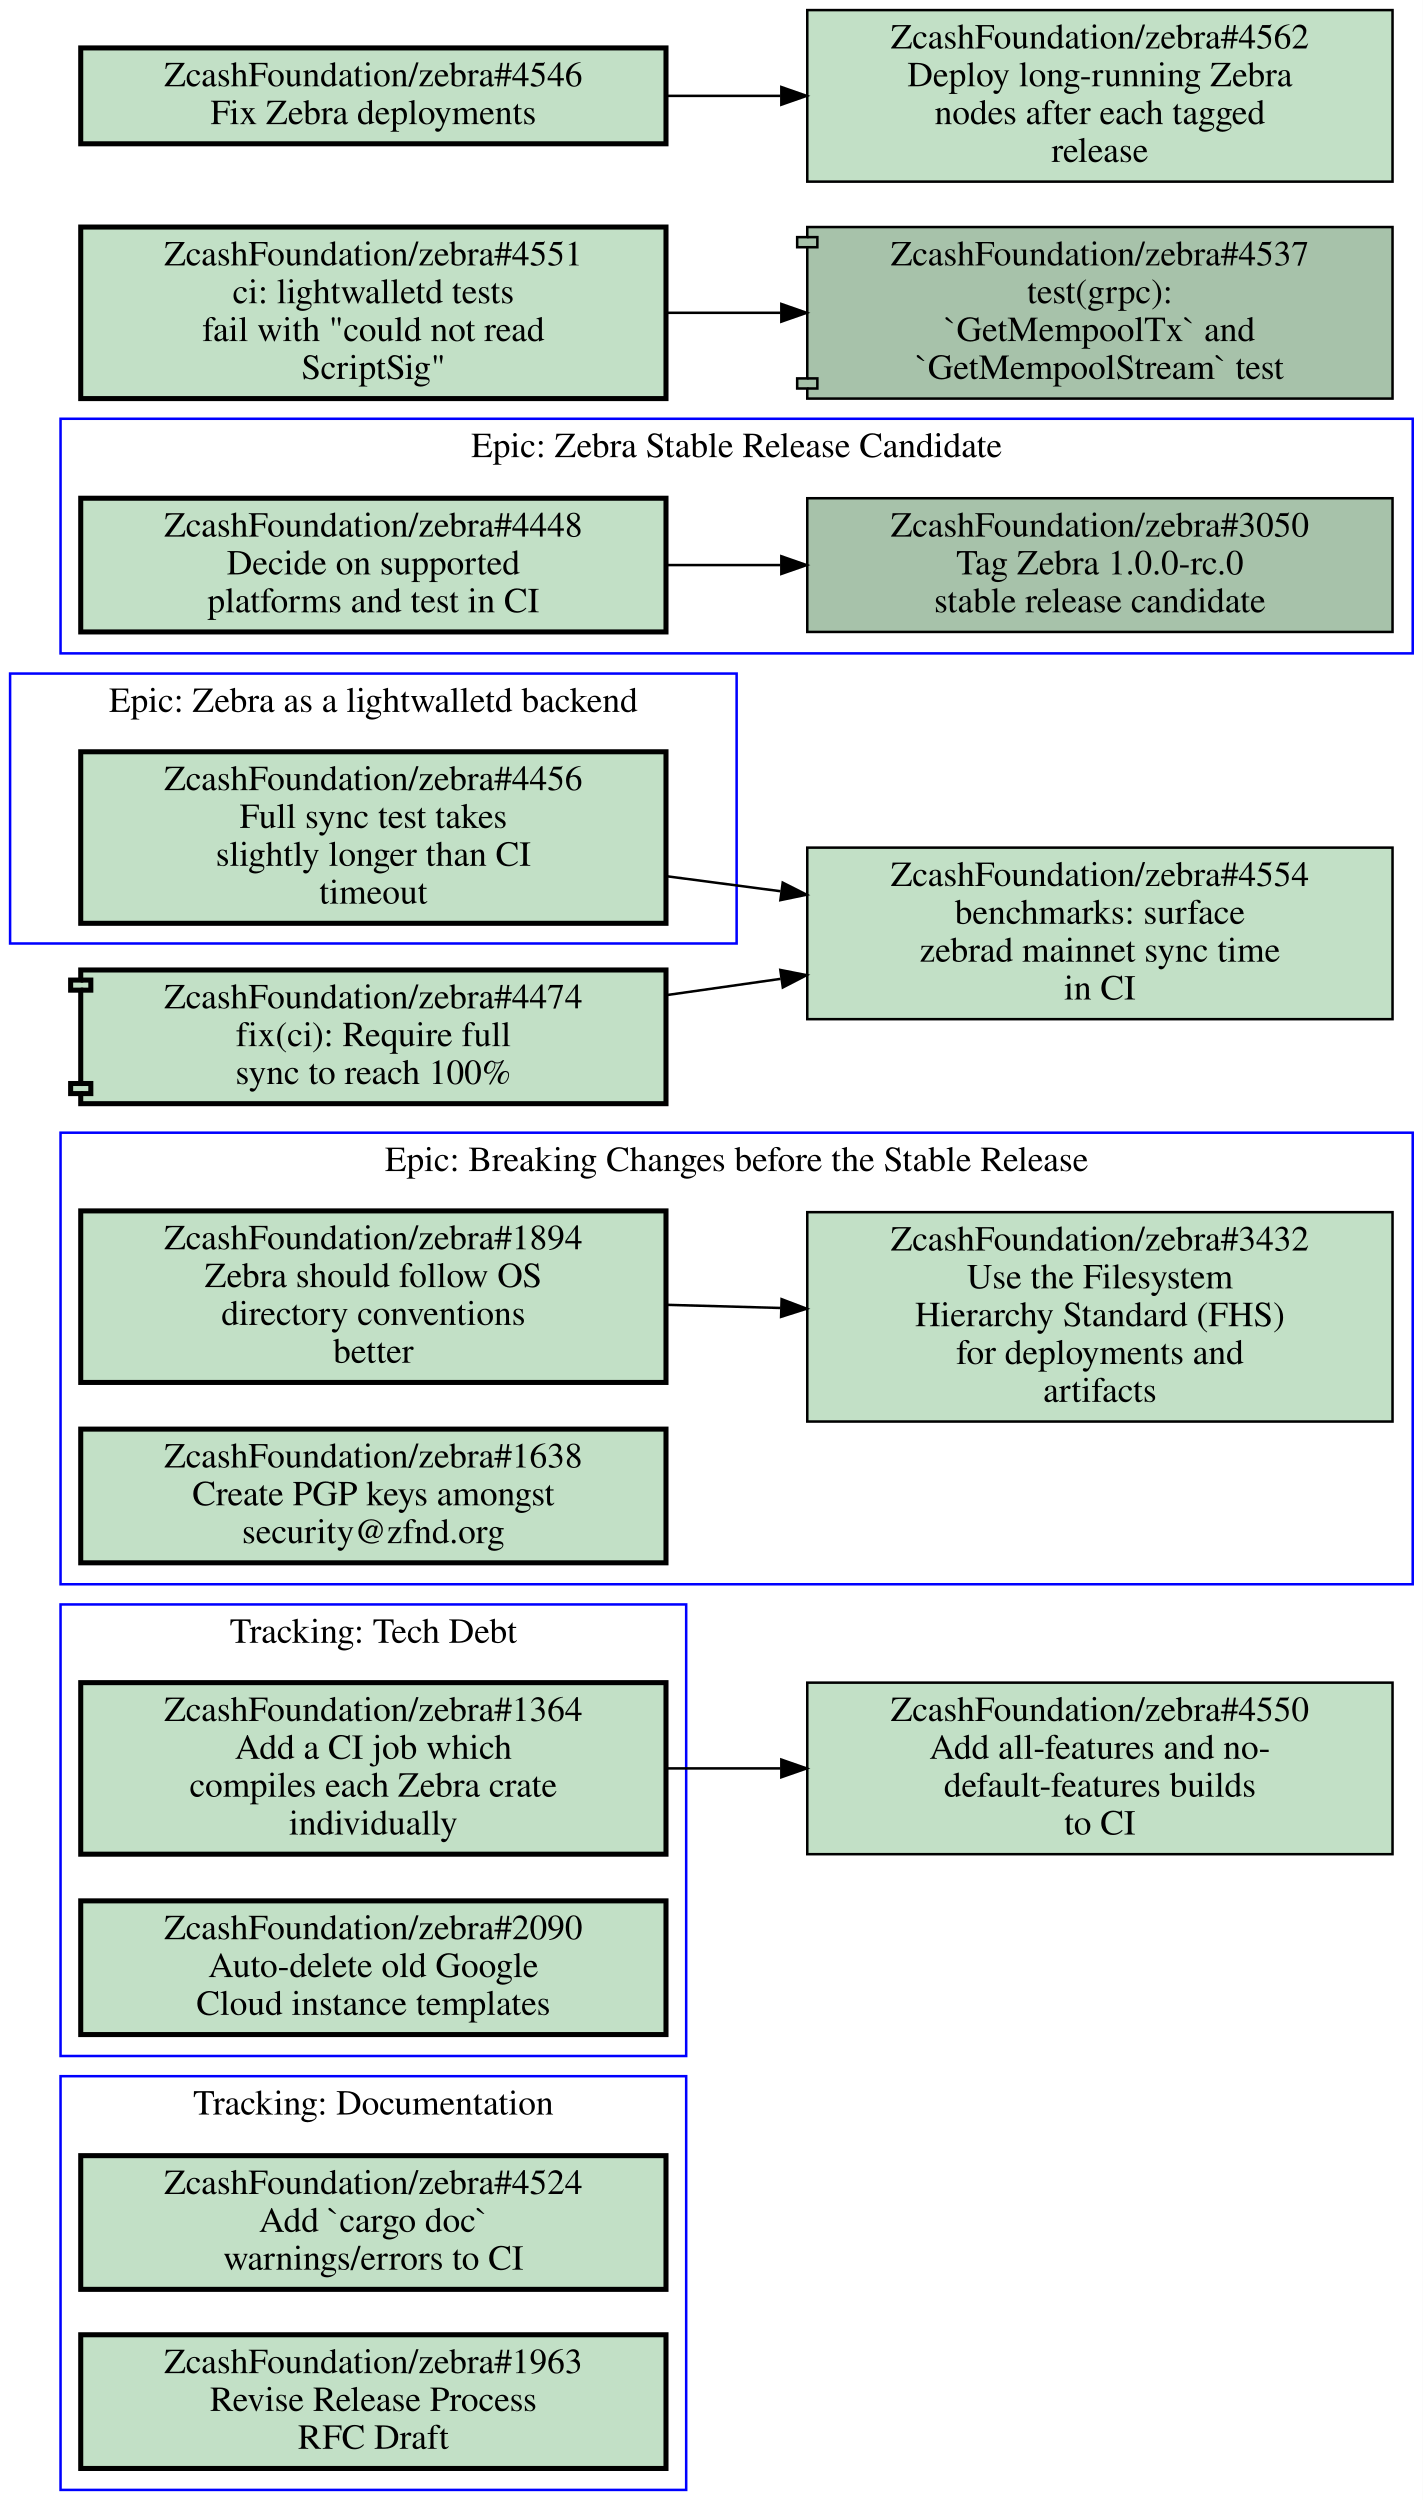
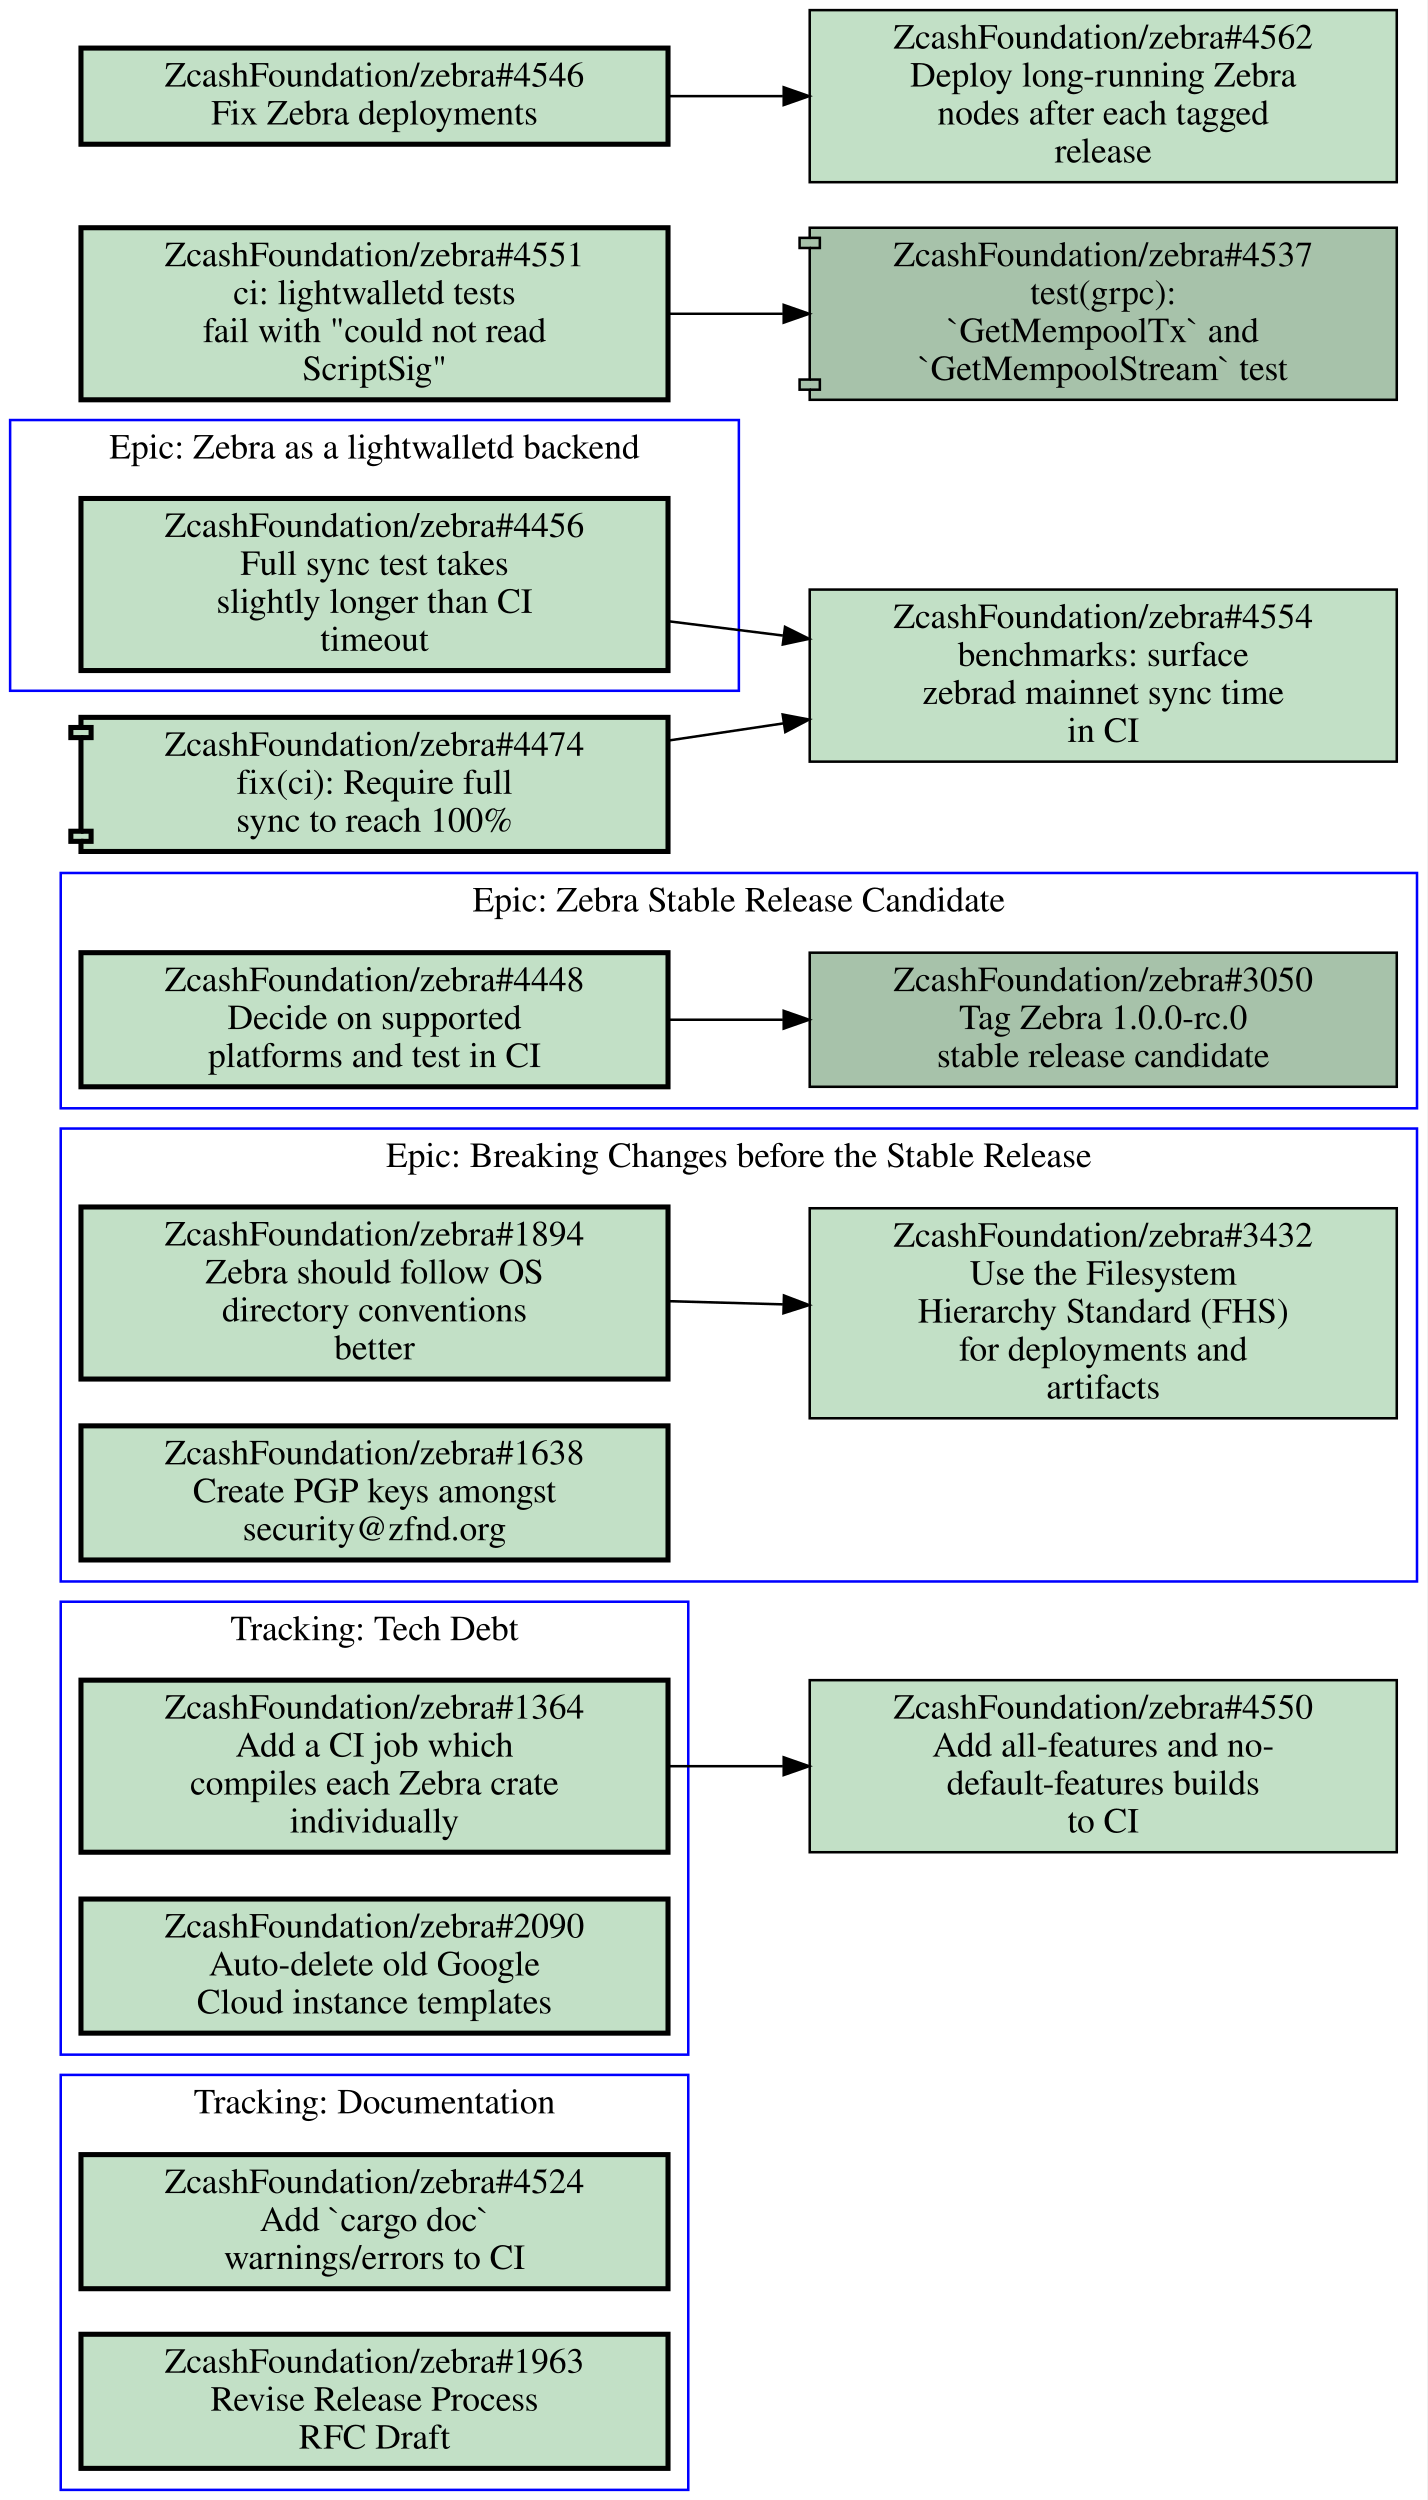
- <svg xmlns="http://www.w3.org/2000/svg" xmlns:xlink="http://www.w3.org/1999/xlink" width="564pt" height="991pt" viewBox="0.00 0.00 564.00 991.00">
-   <g id="graph0" class="graph" transform="scale(1 1) rotate(0) translate(4 987)">
-     <polygon fill="#ffffff" stroke="transparent" points="-4,4 -4,-987 560,-987 560,4 -4,4" />
+ <svg xmlns="http://www.w3.org/2000/svg" xmlns:xlink="http://www.w3.org/1999/xlink" width="564pt" height="988pt" viewBox="0.00 0.00 564.00 988.00">
+   <g id="graph0" class="graph" transform="scale(1 1) rotate(0) translate(4 984)">
+     <polygon fill="#ffffff" stroke="transparent" points="-4,4 -4,-984 560,-984 560,4 -4,4" />
    <g id="clust1" class="cluster">
      <polygon fill="none" stroke="#0000ff" points="20,0 20,-164 268,-164 268,0 20,0" />
      <text text-anchor="middle" x="144" y="-148.8" font-family="Times,serif" font-size="14.00" fill="#000000">Tracking: Documentation</text>
    </g>
    <g id="clust2" class="cluster">
-       <polygon fill="none" stroke="#0000ff" points="20,-728 20,-821 556,-821 556,-728 20,-728" />
-       <text text-anchor="middle" x="288" y="-805.8" font-family="Times,serif" font-size="14.00" fill="#000000">Epic: Zebra Stable Release Candidate</text>
+       <polygon fill="none" stroke="#0000ff" points="0,-711 0,-818 288,-818 288,-711 0,-711" />
+       <text text-anchor="middle" x="144" y="-802.8" font-family="Times,serif" font-size="14.00" fill="#000000">Epic: Zebra as a lightwalletd backend</text>
    </g>
    <g id="clust3" class="cluster">
      <polygon fill="none" stroke="#0000ff" points="20,-359 20,-538 556,-538 556,-359 20,-359" />
      <text text-anchor="middle" x="288" y="-522.8" font-family="Times,serif" font-size="14.00" fill="#000000">Epic: Breaking Changes before the Stable Release</text>
    </g>
    <g id="clust4" class="cluster">
-       <polygon fill="none" stroke="#0000ff" points="0,-613 0,-720 288,-720 288,-613 0,-613" />
-       <text text-anchor="middle" x="144" y="-704.8" font-family="Times,serif" font-size="14.00" fill="#000000">Epic: Zebra as a lightwalletd backend</text>
-     </g>
-     <g id="clust5" class="cluster">
      <polygon fill="none" stroke="#0000ff" points="20,-172 20,-351 268,-351 268,-172 20,-172" />
      <text text-anchor="middle" x="144" y="-335.8" font-family="Times,serif" font-size="14.00" fill="#000000">Tracking: Tech Debt</text>
+     </g>
+     <g id="clust5" class="cluster">
+       <polygon fill="none" stroke="#0000ff" points="20,-546 20,-639 556,-639 556,-546 20,-546" />
+       <text text-anchor="middle" x="288" y="-623.8" font-family="Times,serif" font-size="14.00" fill="#000000">Epic: Zebra Stable Release Candidate</text>
    </g>
    <g id="node1" class="node open">
      <g id="a_node1">
        <a xlink:href="https://github.com/ZcashFoundation/zebra/issues/4524" xlink:title="ZcashFoundation/zebra#4524&#10;Add `cargo doc`&#10;warnings/errors to CI" target="_blank">
          <polygon fill="#c2e0c6" stroke="#000000" stroke-width="2" points="260,-132.5 28,-132.5 28,-79.5 260,-79.5 260,-132.5" />
          <text text-anchor="middle" x="144" y="-117.3" font-family="Times,serif" font-size="14.00" fill="#000000">ZcashFoundation/zebra#4524</text>
          <text text-anchor="middle" x="144" y="-102.3" font-family="Times,serif" font-size="14.00" fill="#000000">Add `cargo doc`</text>
          <text text-anchor="middle" x="144" y="-87.3" font-family="Times,serif" font-size="14.00" fill="#000000">warnings/errors to CI</text>
        </a>
      </g>
    </g>
    <g id="node2" class="node open">
      <g id="a_node2">
        <a xlink:href="https://github.com/ZcashFoundation/zebra/issues/1963" xlink:title="ZcashFoundation/zebra#1963&#10;Revise Release Process&#10;RFC Draft" target="_blank">
          <polygon fill="#c2e0c6" stroke="#000000" stroke-width="2" points="260,-61.5 28,-61.5 28,-8.5 260,-8.5 260,-61.5" />
          <text text-anchor="middle" x="144" y="-46.3" font-family="Times,serif" font-size="14.00" fill="#000000">ZcashFoundation/zebra#1963</text>
          <text text-anchor="middle" x="144" y="-31.3" font-family="Times,serif" font-size="14.00" fill="#000000">Revise Release Process</text>
          <text text-anchor="middle" x="144" y="-16.3" font-family="Times,serif" font-size="14.00" fill="#000000">RFC Draft</text>
        </a>
      </g>
    </g>
    <g id="node3" class="node open">
      <g id="a_node3">
-         <a xlink:href="https://github.com/ZcashFoundation/zebra/issues/3050" xlink:title="ZcashFoundation/zebra#3050&#10;Tag Zebra 1.0.0-rc.0&#10;stable release candidate" target="_blank">
-           <polygon fill="#a7c2aa" stroke="#000000" points="548,-789.5 316,-789.5 316,-736.5 548,-736.5 548,-789.5" />
-           <text text-anchor="middle" x="432" y="-774.3" font-family="Times,serif" font-size="14.00" fill="#000000">ZcashFoundation/zebra#3050</text>
-           <text text-anchor="middle" x="432" y="-759.3" font-family="Times,serif" font-size="14.00" fill="#000000">Tag Zebra 1.0.0-rc.0</text>
-           <text text-anchor="middle" x="432" y="-744.3" font-family="Times,serif" font-size="14.00" fill="#000000">stable release candidate</text>
-         </a>
-       </g>
+         <a xlink:href="https://github.com/ZcashFoundation/zebra/issues/4456" xlink:title="ZcashFoundation/zebra#4456&#10;Full sync test takes&#10;slightly longer than CI&#10;timeout" target="_blank">
+           <polygon fill="#c2e0c6" stroke="#000000" stroke-width="2" points="260,-787 28,-787 28,-719 260,-719 260,-787" />
+           <text text-anchor="middle" x="144" y="-771.8" font-family="Times,serif" font-size="14.00" fill="#000000">ZcashFoundation/zebra#4456</text>
+           <text text-anchor="middle" x="144" y="-756.8" font-family="Times,serif" font-size="14.00" fill="#000000">Full sync test takes</text>
+           <text text-anchor="middle" x="144" y="-741.8" font-family="Times,serif" font-size="14.00" fill="#000000">slightly longer than CI</text>
+           <text text-anchor="middle" x="144" y="-726.8" font-family="Times,serif" font-size="14.00" fill="#000000">timeout</text>
+         </a>
+       </g>
+     </g>
+     <g id="node12" class="node open">
+       <g id="a_node12">
+         <a xlink:href="https://github.com/ZcashFoundation/zebra/issues/4554" xlink:title="ZcashFoundation/zebra#4554&#10;benchmarks: surface&#10;zebrad mainnet sync time&#10;in CI" target="_blank">
+           <polygon fill="#c2e0c6" stroke="#000000" points="548,-751 316,-751 316,-683 548,-683 548,-751" />
+           <text text-anchor="middle" x="432" y="-735.8" font-family="Times,serif" font-size="14.00" fill="#000000">ZcashFoundation/zebra#4554</text>
+           <text text-anchor="middle" x="432" y="-720.8" font-family="Times,serif" font-size="14.00" fill="#000000">benchmarks: surface</text>
+           <text text-anchor="middle" x="432" y="-705.8" font-family="Times,serif" font-size="14.00" fill="#000000">zebrad mainnet sync time</text>
+           <text text-anchor="middle" x="432" y="-690.8" font-family="Times,serif" font-size="14.00" fill="#000000">in CI</text>
+         </a>
+       </g>
+     </g>
+     <g id="edge4" class="edge">
+       <path fill="none" stroke="#000000" d="M260.31,-738.46C275.15,-736.61 290.4,-734.7 305.39,-732.83" />
+       <polygon fill="#000000" stroke="#000000" points="306.235,-736.251 315.72,-731.53 305.361,-729.306 306.235,-736.251" />
    </g>
    <g id="node4" class="node open">
      <g id="a_node4">
-         <a xlink:href="https://github.com/ZcashFoundation/zebra/issues/4448" xlink:title="ZcashFoundation/zebra#4448&#10;Decide on supported&#10;platforms and test in CI" target="_blank">
-           <polygon fill="#c2e0c6" stroke="#000000" stroke-width="2" points="260,-789.5 28,-789.5 28,-736.5 260,-736.5 260,-789.5" />
-           <text text-anchor="middle" x="144" y="-774.3" font-family="Times,serif" font-size="14.00" fill="#000000">ZcashFoundation/zebra#4448</text>
-           <text text-anchor="middle" x="144" y="-759.3" font-family="Times,serif" font-size="14.00" fill="#000000">Decide on supported</text>
-           <text text-anchor="middle" x="144" y="-744.3" font-family="Times,serif" font-size="14.00" fill="#000000">platforms and test in CI</text>
-         </a>
-       </g>
-     </g>
-     <g id="edge1" class="edge">
-       <path fill="none" stroke="#000000" d="M260.31,-763C275.15,-763 290.4,-763 305.39,-763" />
-       <polygon fill="#000000" stroke="#000000" points="305.72,-766.5 315.72,-763 305.72,-759.5 305.72,-766.5" />
-     </g>
-     <g id="node5" class="node open">
-       <g id="a_node5">
        <a xlink:href="https://github.com/ZcashFoundation/zebra/issues/1894" xlink:title="ZcashFoundation/zebra#1894&#10;Zebra should follow OS&#10;directory conventions&#10;better" target="_blank">
          <polygon fill="#c2e0c6" stroke="#000000" stroke-width="2" points="260,-507 28,-507 28,-439 260,-439 260,-507" />
          <text text-anchor="middle" x="144" y="-491.8" font-family="Times,serif" font-size="14.00" fill="#000000">ZcashFoundation/zebra#1894</text>
          <text text-anchor="middle" x="144" y="-476.8" font-family="Times,serif" font-size="14.00" fill="#000000">Zebra should follow OS</text>
          <text text-anchor="middle" x="144" y="-461.8" font-family="Times,serif" font-size="14.00" fill="#000000">directory conventions</text>
          <text text-anchor="middle" x="144" y="-446.8" font-family="Times,serif" font-size="14.00" fill="#000000">better</text>
        </a>
      </g>
    </g>
-     <g id="node6" class="node open">
-       <g id="a_node6">
+     <g id="node5" class="node open">
+       <g id="a_node5">
        <a xlink:href="https://github.com/ZcashFoundation/zebra/issues/3432" xlink:title="ZcashFoundation/zebra#3432&#10;Use the Filesystem&#10;Hierarchy Standard (FHS)&#10;for deployments and&#10;artifacts" target="_blank">
          <polygon fill="#c2e0c6" stroke="#000000" points="548,-506.5 316,-506.5 316,-423.5 548,-423.5 548,-506.5" />
          <text text-anchor="middle" x="432" y="-491.3" font-family="Times,serif" font-size="14.00" fill="#000000">ZcashFoundation/zebra#3432</text>
          <text text-anchor="middle" x="432" y="-476.3" font-family="Times,serif" font-size="14.00" fill="#000000">Use the Filesystem</text>
          <text text-anchor="middle" x="432" y="-461.3" font-family="Times,serif" font-size="14.00" fill="#000000">Hierarchy Standard (FHS)</text>
          <text text-anchor="middle" x="432" y="-446.3" font-family="Times,serif" font-size="14.00" fill="#000000">for deployments and</text>
          <text text-anchor="middle" x="432" y="-431.3" font-family="Times,serif" font-size="14.00" fill="#000000">artifacts</text>
        </a>
      </g>
    </g>
-     <g id="edge2" class="edge">
+     <g id="edge1" class="edge">
      <path fill="none" stroke="#000000" d="M260.31,-469.77C275.15,-469.36 290.4,-468.93 305.39,-468.52" />
      <polygon fill="#000000" stroke="#000000" points="305.822,-472.009 315.72,-468.23 305.626,-465.012 305.822,-472.009" />
    </g>
-     <g id="node7" class="node open">
-       <g id="a_node7">
+     <g id="node6" class="node open">
+       <g id="a_node6">
        <a xlink:href="https://github.com/ZcashFoundation/zebra/issues/1638" xlink:title="ZcashFoundation/zebra#1638&#10;Create PGP keys amongst&#10;security@zfnd.org" target="_blank">
          <polygon fill="#c2e0c6" stroke="#000000" stroke-width="2" points="260,-420.5 28,-420.5 28,-367.5 260,-367.5 260,-420.5" />
          <text text-anchor="middle" x="144" y="-405.3" font-family="Times,serif" font-size="14.00" fill="#000000">ZcashFoundation/zebra#1638</text>
          <text text-anchor="middle" x="144" y="-390.3" font-family="Times,serif" font-size="14.00" fill="#000000">Create PGP keys amongst</text>
          <text text-anchor="middle" x="144" y="-375.3" font-family="Times,serif" font-size="14.00" fill="#000000">security@zfnd.org</text>
        </a>
      </g>
    </g>
-     <g id="node8" class="node open">
-       <g id="a_node8">
-         <a xlink:href="https://github.com/ZcashFoundation/zebra/issues/4456" xlink:title="ZcashFoundation/zebra#4456&#10;Full sync test takes&#10;slightly longer than CI&#10;timeout" target="_blank">
-           <polygon fill="#c2e0c6" stroke="#000000" stroke-width="2" points="260,-689 28,-689 28,-621 260,-621 260,-689" />
-           <text text-anchor="middle" x="144" y="-673.8" font-family="Times,serif" font-size="14.00" fill="#000000">ZcashFoundation/zebra#4456</text>
-           <text text-anchor="middle" x="144" y="-658.8" font-family="Times,serif" font-size="14.00" fill="#000000">Full sync test takes</text>
-           <text text-anchor="middle" x="144" y="-643.8" font-family="Times,serif" font-size="14.00" fill="#000000">slightly longer than CI</text>
-           <text text-anchor="middle" x="144" y="-628.8" font-family="Times,serif" font-size="14.00" fill="#000000">timeout</text>
-         </a>
-       </g>
-     </g>
-     <g id="node12" class="node open">
-       <g id="a_node12">
-         <a xlink:href="https://github.com/ZcashFoundation/zebra/issues/4554" xlink:title="ZcashFoundation/zebra#4554&#10;benchmarks: surface&#10;zebrad mainnet sync time&#10;in CI" target="_blank">
-           <polygon fill="#c2e0c6" stroke="#000000" points="548,-651 316,-651 316,-583 548,-583 548,-651" />
-           <text text-anchor="middle" x="432" y="-635.8" font-family="Times,serif" font-size="14.00" fill="#000000">ZcashFoundation/zebra#4554</text>
-           <text text-anchor="middle" x="432" y="-620.8" font-family="Times,serif" font-size="14.00" fill="#000000">benchmarks: surface</text>
-           <text text-anchor="middle" x="432" y="-605.8" font-family="Times,serif" font-size="14.00" fill="#000000">zebrad mainnet sync time</text>
-           <text text-anchor="middle" x="432" y="-590.8" font-family="Times,serif" font-size="14.00" fill="#000000">in CI</text>
-         </a>
-       </g>
-     </g>
-     <g id="edge4" class="edge">
-       <path fill="none" stroke="#000000" d="M260.31,-639.65C275.15,-637.7 290.4,-635.68 305.39,-633.71" />
-       <polygon fill="#000000" stroke="#000000" points="306.267,-637.124 315.72,-632.34 305.347,-630.185 306.267,-637.124" />
-     </g>
-     <g id="node9" class="node open">
-       <g id="a_node9">
+     <g id="node7" class="node open">
+       <g id="a_node7">
        <a xlink:href="https://github.com/ZcashFoundation/zebra/issues/1364" xlink:title="ZcashFoundation/zebra#1364&#10;Add a CI job which&#10;compiles each Zebra crate&#10;individually" target="_blank">
          <polygon fill="#c2e0c6" stroke="#000000" stroke-width="2" points="260,-320 28,-320 28,-252 260,-252 260,-320" />
          <text text-anchor="middle" x="144" y="-304.8" font-family="Times,serif" font-size="14.00" fill="#000000">ZcashFoundation/zebra#1364</text>
          <text text-anchor="middle" x="144" y="-289.8" font-family="Times,serif" font-size="14.00" fill="#000000">Add a CI job which</text>
          <text text-anchor="middle" x="144" y="-274.8" font-family="Times,serif" font-size="14.00" fill="#000000">compiles each Zebra crate</text>
          <text text-anchor="middle" x="144" y="-259.8" font-family="Times,serif" font-size="14.00" fill="#000000">individually</text>
        </a>
      </g>
    </g>
    <g id="node11" class="node open">
      <g id="a_node11">
        <a xlink:href="https://github.com/ZcashFoundation/zebra/issues/4550" xlink:title="ZcashFoundation/zebra#4550&#10;Add all-features and no-&#10;default-features builds&#10;to CI" target="_blank">
          <polygon fill="#c2e0c6" stroke="#000000" points="548,-320 316,-320 316,-252 548,-252 548,-320" />
          <text text-anchor="middle" x="432" y="-304.8" font-family="Times,serif" font-size="14.00" fill="#000000">ZcashFoundation/zebra#4550</text>
          <text text-anchor="middle" x="432" y="-289.8" font-family="Times,serif" font-size="14.00" fill="#000000">Add all-features and no-</text>
          <text text-anchor="middle" x="432" y="-274.8" font-family="Times,serif" font-size="14.00" fill="#000000">default-features builds</text>
          <text text-anchor="middle" x="432" y="-259.8" font-family="Times,serif" font-size="14.00" fill="#000000">to CI</text>
        </a>
      </g>
    </g>
    <g id="edge3" class="edge">
      <path fill="none" stroke="#000000" d="M260.31,-286C275.15,-286 290.4,-286 305.39,-286" />
      <polygon fill="#000000" stroke="#000000" points="305.72,-289.5 315.72,-286 305.72,-282.5 305.72,-289.5" />
    </g>
-     <g id="node10" class="node open">
-       <g id="a_node10">
+     <g id="node8" class="node open">
+       <g id="a_node8">
        <a xlink:href="https://github.com/ZcashFoundation/zebra/issues/2090" xlink:title="ZcashFoundation/zebra#2090&#10;Auto-delete old Google&#10;Cloud instance templates" target="_blank">
          <polygon fill="#c2e0c6" stroke="#000000" stroke-width="2" points="260,-233.5 28,-233.5 28,-180.5 260,-180.5 260,-233.5" />
          <text text-anchor="middle" x="144" y="-218.3" font-family="Times,serif" font-size="14.00" fill="#000000">ZcashFoundation/zebra#2090</text>
          <text text-anchor="middle" x="144" y="-203.3" font-family="Times,serif" font-size="14.00" fill="#000000">Auto-delete old Google</text>
          <text text-anchor="middle" x="144" y="-188.3" font-family="Times,serif" font-size="14.00" fill="#000000">Cloud instance templates</text>
        </a>
      </g>
    </g>
+     <g id="node9" class="node open">
+       <g id="a_node9">
+         <a xlink:href="https://github.com/ZcashFoundation/zebra/issues/3050" xlink:title="ZcashFoundation/zebra#3050&#10;Tag Zebra 1.0.0-rc.0&#10;stable release candidate" target="_blank">
+           <polygon fill="#a7c2aa" stroke="#000000" points="548,-607.5 316,-607.5 316,-554.5 548,-554.5 548,-607.5" />
+           <text text-anchor="middle" x="432" y="-592.3" font-family="Times,serif" font-size="14.00" fill="#000000">ZcashFoundation/zebra#3050</text>
+           <text text-anchor="middle" x="432" y="-577.3" font-family="Times,serif" font-size="14.00" fill="#000000">Tag Zebra 1.0.0-rc.0</text>
+           <text text-anchor="middle" x="432" y="-562.3" font-family="Times,serif" font-size="14.00" fill="#000000">stable release candidate</text>
+         </a>
+       </g>
+     </g>
+     <g id="node10" class="node open">
+       <g id="a_node10">
+         <a xlink:href="https://github.com/ZcashFoundation/zebra/issues/4448" xlink:title="ZcashFoundation/zebra#4448&#10;Decide on supported&#10;platforms and test in CI" target="_blank">
+           <polygon fill="#c2e0c6" stroke="#000000" stroke-width="2" points="260,-607.5 28,-607.5 28,-554.5 260,-554.5 260,-607.5" />
+           <text text-anchor="middle" x="144" y="-592.3" font-family="Times,serif" font-size="14.00" fill="#000000">ZcashFoundation/zebra#4448</text>
+           <text text-anchor="middle" x="144" y="-577.3" font-family="Times,serif" font-size="14.00" fill="#000000">Decide on supported</text>
+           <text text-anchor="middle" x="144" y="-562.3" font-family="Times,serif" font-size="14.00" fill="#000000">platforms and test in CI</text>
+         </a>
+       </g>
+     </g>
+     <g id="edge2" class="edge">
+       <path fill="none" stroke="#000000" d="M260.31,-581C275.15,-581 290.4,-581 305.39,-581" />
+       <polygon fill="#000000" stroke="#000000" points="305.72,-584.5 315.72,-581 305.72,-577.5 305.72,-584.5" />
+     </g>
    <g id="node13" class="node open">
      <g id="a_node13">
        <a xlink:href="https://github.com/ZcashFoundation/zebra/pull/4474" xlink:title="ZcashFoundation/zebra#4474&#10;fix(ci): Require full&#10;sync to reach 100%" target="_blank">
-           <polygon fill="#c2e0c6" stroke="#000000" stroke-width="2" points="260,-602.5 28,-602.5 28,-598.5 24,-598.5 24,-594.5 28,-594.5 28,-557.5 24,-557.5 24,-553.5 28,-553.5 28,-549.5 260,-549.5 260,-602.5" />
-           <polyline fill="none" stroke="#000000" stroke-width="2" points="28,-598.5 32,-598.5 32,-594.5 28,-594.5 " />
-           <polyline fill="none" stroke="#000000" stroke-width="2" points="28,-557.5 32,-557.5 32,-553.5 28,-553.5 " />
-           <text text-anchor="middle" x="144" y="-587.3" font-family="Times,serif" font-size="14.00" fill="#000000">ZcashFoundation/zebra#4474</text>
-           <text text-anchor="middle" x="144" y="-572.3" font-family="Times,serif" font-size="14.00" fill="#000000">fix(ci): Require full</text>
-           <text text-anchor="middle" x="144" y="-557.3" font-family="Times,serif" font-size="14.00" fill="#000000">sync to reach 100%</text>
+           <polygon fill="#c2e0c6" stroke="#000000" stroke-width="2" points="260,-700.5 28,-700.5 28,-696.5 24,-696.5 24,-692.5 28,-692.5 28,-655.5 24,-655.5 24,-651.5 28,-651.5 28,-647.5 260,-647.5 260,-700.5" />
+           <polyline fill="none" stroke="#000000" stroke-width="2" points="28,-696.5 32,-696.5 32,-692.5 28,-692.5 " />
+           <polyline fill="none" stroke="#000000" stroke-width="2" points="28,-655.5 32,-655.5 32,-651.5 28,-651.5 " />
+           <text text-anchor="middle" x="144" y="-685.3" font-family="Times,serif" font-size="14.00" fill="#000000">ZcashFoundation/zebra#4474</text>
+           <text text-anchor="middle" x="144" y="-670.3" font-family="Times,serif" font-size="14.00" fill="#000000">fix(ci): Require full</text>
+           <text text-anchor="middle" x="144" y="-655.3" font-family="Times,serif" font-size="14.00" fill="#000000">sync to reach 100%</text>
        </a>
      </g>
    </g>
    <g id="edge5" class="edge">
-       <path fill="none" stroke="#000000" d="M260.31,-592.56C275.15,-594.67 290.4,-596.84 305.39,-598.98" />
-       <polygon fill="#000000" stroke="#000000" points="305.327,-602.506 315.72,-600.45 306.313,-595.576 305.327,-602.506" />
+       <path fill="none" stroke="#000000" d="M260.31,-691.37C275.29,-693.6 290.69,-695.9 305.83,-698.16" />
+       <polygon fill="#000000" stroke="#000000" points="305.312,-701.621 315.72,-699.64 306.348,-694.698 305.312,-701.621" />
    </g>
    <g id="node14" class="node open">
      <g id="a_node14">
        <a xlink:href="https://github.com/ZcashFoundation/zebra/issues/4551" xlink:title="ZcashFoundation/zebra#4551&#10;ci: lightwalletd tests&#10;fail with &quot;could not read&#10;ScriptSig&quot;" target="_blank">
-           <polygon fill="#c2e0c6" stroke="#000000" stroke-width="2" points="260,-897 28,-897 28,-829 260,-829 260,-897" />
-           <text text-anchor="middle" x="144" y="-881.8" font-family="Times,serif" font-size="14.00" fill="#000000">ZcashFoundation/zebra#4551</text>
-           <text text-anchor="middle" x="144" y="-866.8" font-family="Times,serif" font-size="14.00" fill="#000000">ci: lightwalletd tests</text>
-           <text text-anchor="middle" x="144" y="-851.8" font-family="Times,serif" font-size="14.00" fill="#000000">fail with "could not read</text>
-           <text text-anchor="middle" x="144" y="-836.8" font-family="Times,serif" font-size="14.00" fill="#000000">ScriptSig"</text>
+           <polygon fill="#c2e0c6" stroke="#000000" stroke-width="2" points="260,-894 28,-894 28,-826 260,-826 260,-894" />
+           <text text-anchor="middle" x="144" y="-878.8" font-family="Times,serif" font-size="14.00" fill="#000000">ZcashFoundation/zebra#4551</text>
+           <text text-anchor="middle" x="144" y="-863.8" font-family="Times,serif" font-size="14.00" fill="#000000">ci: lightwalletd tests</text>
+           <text text-anchor="middle" x="144" y="-848.8" font-family="Times,serif" font-size="14.00" fill="#000000">fail with "could not read</text>
+           <text text-anchor="middle" x="144" y="-833.8" font-family="Times,serif" font-size="14.00" fill="#000000">ScriptSig"</text>
        </a>
      </g>
    </g>
    <g id="node15" class="node open">
      <g id="a_node15">
        <a xlink:href="https://github.com/ZcashFoundation/zebra/pull/4537" xlink:title="ZcashFoundation/zebra#4537&#10;test(grpc):&#10;`GetMempoolTx` and&#10;`GetMempoolStream` test" target="_blank">
-           <polygon fill="#a7c2aa" stroke="#000000" points="548,-897 316,-897 316,-893 312,-893 312,-889 316,-889 316,-837 312,-837 312,-833 316,-833 316,-829 548,-829 548,-897" />
-           <polyline fill="none" stroke="#000000" points="316,-893 320,-893 320,-889 316,-889 " />
-           <polyline fill="none" stroke="#000000" points="316,-837 320,-837 320,-833 316,-833 " />
-           <text text-anchor="middle" x="432" y="-881.8" font-family="Times,serif" font-size="14.00" fill="#000000">ZcashFoundation/zebra#4537</text>
-           <text text-anchor="middle" x="432" y="-866.8" font-family="Times,serif" font-size="14.00" fill="#000000">test(grpc):</text>
-           <text text-anchor="middle" x="432" y="-851.8" font-family="Times,serif" font-size="14.00" fill="#000000">`GetMempoolTx` and</text>
-           <text text-anchor="middle" x="432" y="-836.8" font-family="Times,serif" font-size="14.00" fill="#000000">`GetMempoolStream` test</text>
+           <polygon fill="#a7c2aa" stroke="#000000" points="548,-894 316,-894 316,-890 312,-890 312,-886 316,-886 316,-834 312,-834 312,-830 316,-830 316,-826 548,-826 548,-894" />
+           <polyline fill="none" stroke="#000000" points="316,-890 320,-890 320,-886 316,-886 " />
+           <polyline fill="none" stroke="#000000" points="316,-834 320,-834 320,-830 316,-830 " />
+           <text text-anchor="middle" x="432" y="-878.8" font-family="Times,serif" font-size="14.00" fill="#000000">ZcashFoundation/zebra#4537</text>
+           <text text-anchor="middle" x="432" y="-863.8" font-family="Times,serif" font-size="14.00" fill="#000000">test(grpc):</text>
+           <text text-anchor="middle" x="432" y="-848.8" font-family="Times,serif" font-size="14.00" fill="#000000">`GetMempoolTx` and</text>
+           <text text-anchor="middle" x="432" y="-833.8" font-family="Times,serif" font-size="14.00" fill="#000000">`GetMempoolStream` test</text>
        </a>
      </g>
    </g>
    <g id="edge6" class="edge">
-       <path fill="none" stroke="#000000" d="M260.31,-863C275.15,-863 290.4,-863 305.39,-863" />
-       <polygon fill="#000000" stroke="#000000" points="305.72,-866.5 315.72,-863 305.72,-859.5 305.72,-866.5" />
+       <path fill="none" stroke="#000000" d="M260.31,-860C275.15,-860 290.4,-860 305.39,-860" />
+       <polygon fill="#000000" stroke="#000000" points="305.72,-863.5 315.72,-860 305.72,-856.5 305.72,-863.5" />
    </g>
    <g id="node16" class="node open">
      <g id="a_node16">
        <a xlink:href="https://github.com/ZcashFoundation/zebra/issues/4546" xlink:title="ZcashFoundation/zebra#4546&#10;Fix Zebra deployments" target="_blank">
-           <polygon fill="#c2e0c6" stroke="#000000" stroke-width="2" points="260,-968 28,-968 28,-930 260,-930 260,-968" />
-           <text text-anchor="middle" x="144" y="-952.8" font-family="Times,serif" font-size="14.00" fill="#000000">ZcashFoundation/zebra#4546</text>
-           <text text-anchor="middle" x="144" y="-937.8" font-family="Times,serif" font-size="14.00" fill="#000000">Fix Zebra deployments</text>
+           <polygon fill="#c2e0c6" stroke="#000000" stroke-width="2" points="260,-965 28,-965 28,-927 260,-927 260,-965" />
+           <text text-anchor="middle" x="144" y="-949.8" font-family="Times,serif" font-size="14.00" fill="#000000">ZcashFoundation/zebra#4546</text>
+           <text text-anchor="middle" x="144" y="-934.8" font-family="Times,serif" font-size="14.00" fill="#000000">Fix Zebra deployments</text>
        </a>
      </g>
    </g>
    <g id="node17" class="node open">
      <g id="a_node17">
        <a xlink:href="https://github.com/ZcashFoundation/zebra/issues/4562" xlink:title="ZcashFoundation/zebra#4562&#10;Deploy long-running Zebra&#10;nodes after each tagged&#10;release" target="_blank">
-           <polygon fill="#c2e0c6" stroke="#000000" points="548,-983 316,-983 316,-915 548,-915 548,-983" />
-           <text text-anchor="middle" x="432" y="-967.8" font-family="Times,serif" font-size="14.00" fill="#000000">ZcashFoundation/zebra#4562</text>
-           <text text-anchor="middle" x="432" y="-952.8" font-family="Times,serif" font-size="14.00" fill="#000000">Deploy long-running Zebra</text>
-           <text text-anchor="middle" x="432" y="-937.8" font-family="Times,serif" font-size="14.00" fill="#000000">nodes after each tagged</text>
-           <text text-anchor="middle" x="432" y="-922.8" font-family="Times,serif" font-size="14.00" fill="#000000">release</text>
+           <polygon fill="#c2e0c6" stroke="#000000" points="548,-980 316,-980 316,-912 548,-912 548,-980" />
+           <text text-anchor="middle" x="432" y="-964.8" font-family="Times,serif" font-size="14.00" fill="#000000">ZcashFoundation/zebra#4562</text>
+           <text text-anchor="middle" x="432" y="-949.8" font-family="Times,serif" font-size="14.00" fill="#000000">Deploy long-running Zebra</text>
+           <text text-anchor="middle" x="432" y="-934.8" font-family="Times,serif" font-size="14.00" fill="#000000">nodes after each tagged</text>
+           <text text-anchor="middle" x="432" y="-919.8" font-family="Times,serif" font-size="14.00" fill="#000000">release</text>
        </a>
      </g>
    </g>
    <g id="edge7" class="edge">
-       <path fill="none" stroke="#000000" d="M260.31,-949C275.15,-949 290.4,-949 305.39,-949" />
-       <polygon fill="#000000" stroke="#000000" points="305.72,-952.5 315.72,-949 305.72,-945.5 305.72,-952.5" />
+       <path fill="none" stroke="#000000" d="M260.31,-946C275.15,-946 290.4,-946 305.39,-946" />
+       <polygon fill="#000000" stroke="#000000" points="305.72,-949.5 315.72,-946 305.72,-942.5 305.72,-949.5" />
    </g>
  </g>
</svg>
